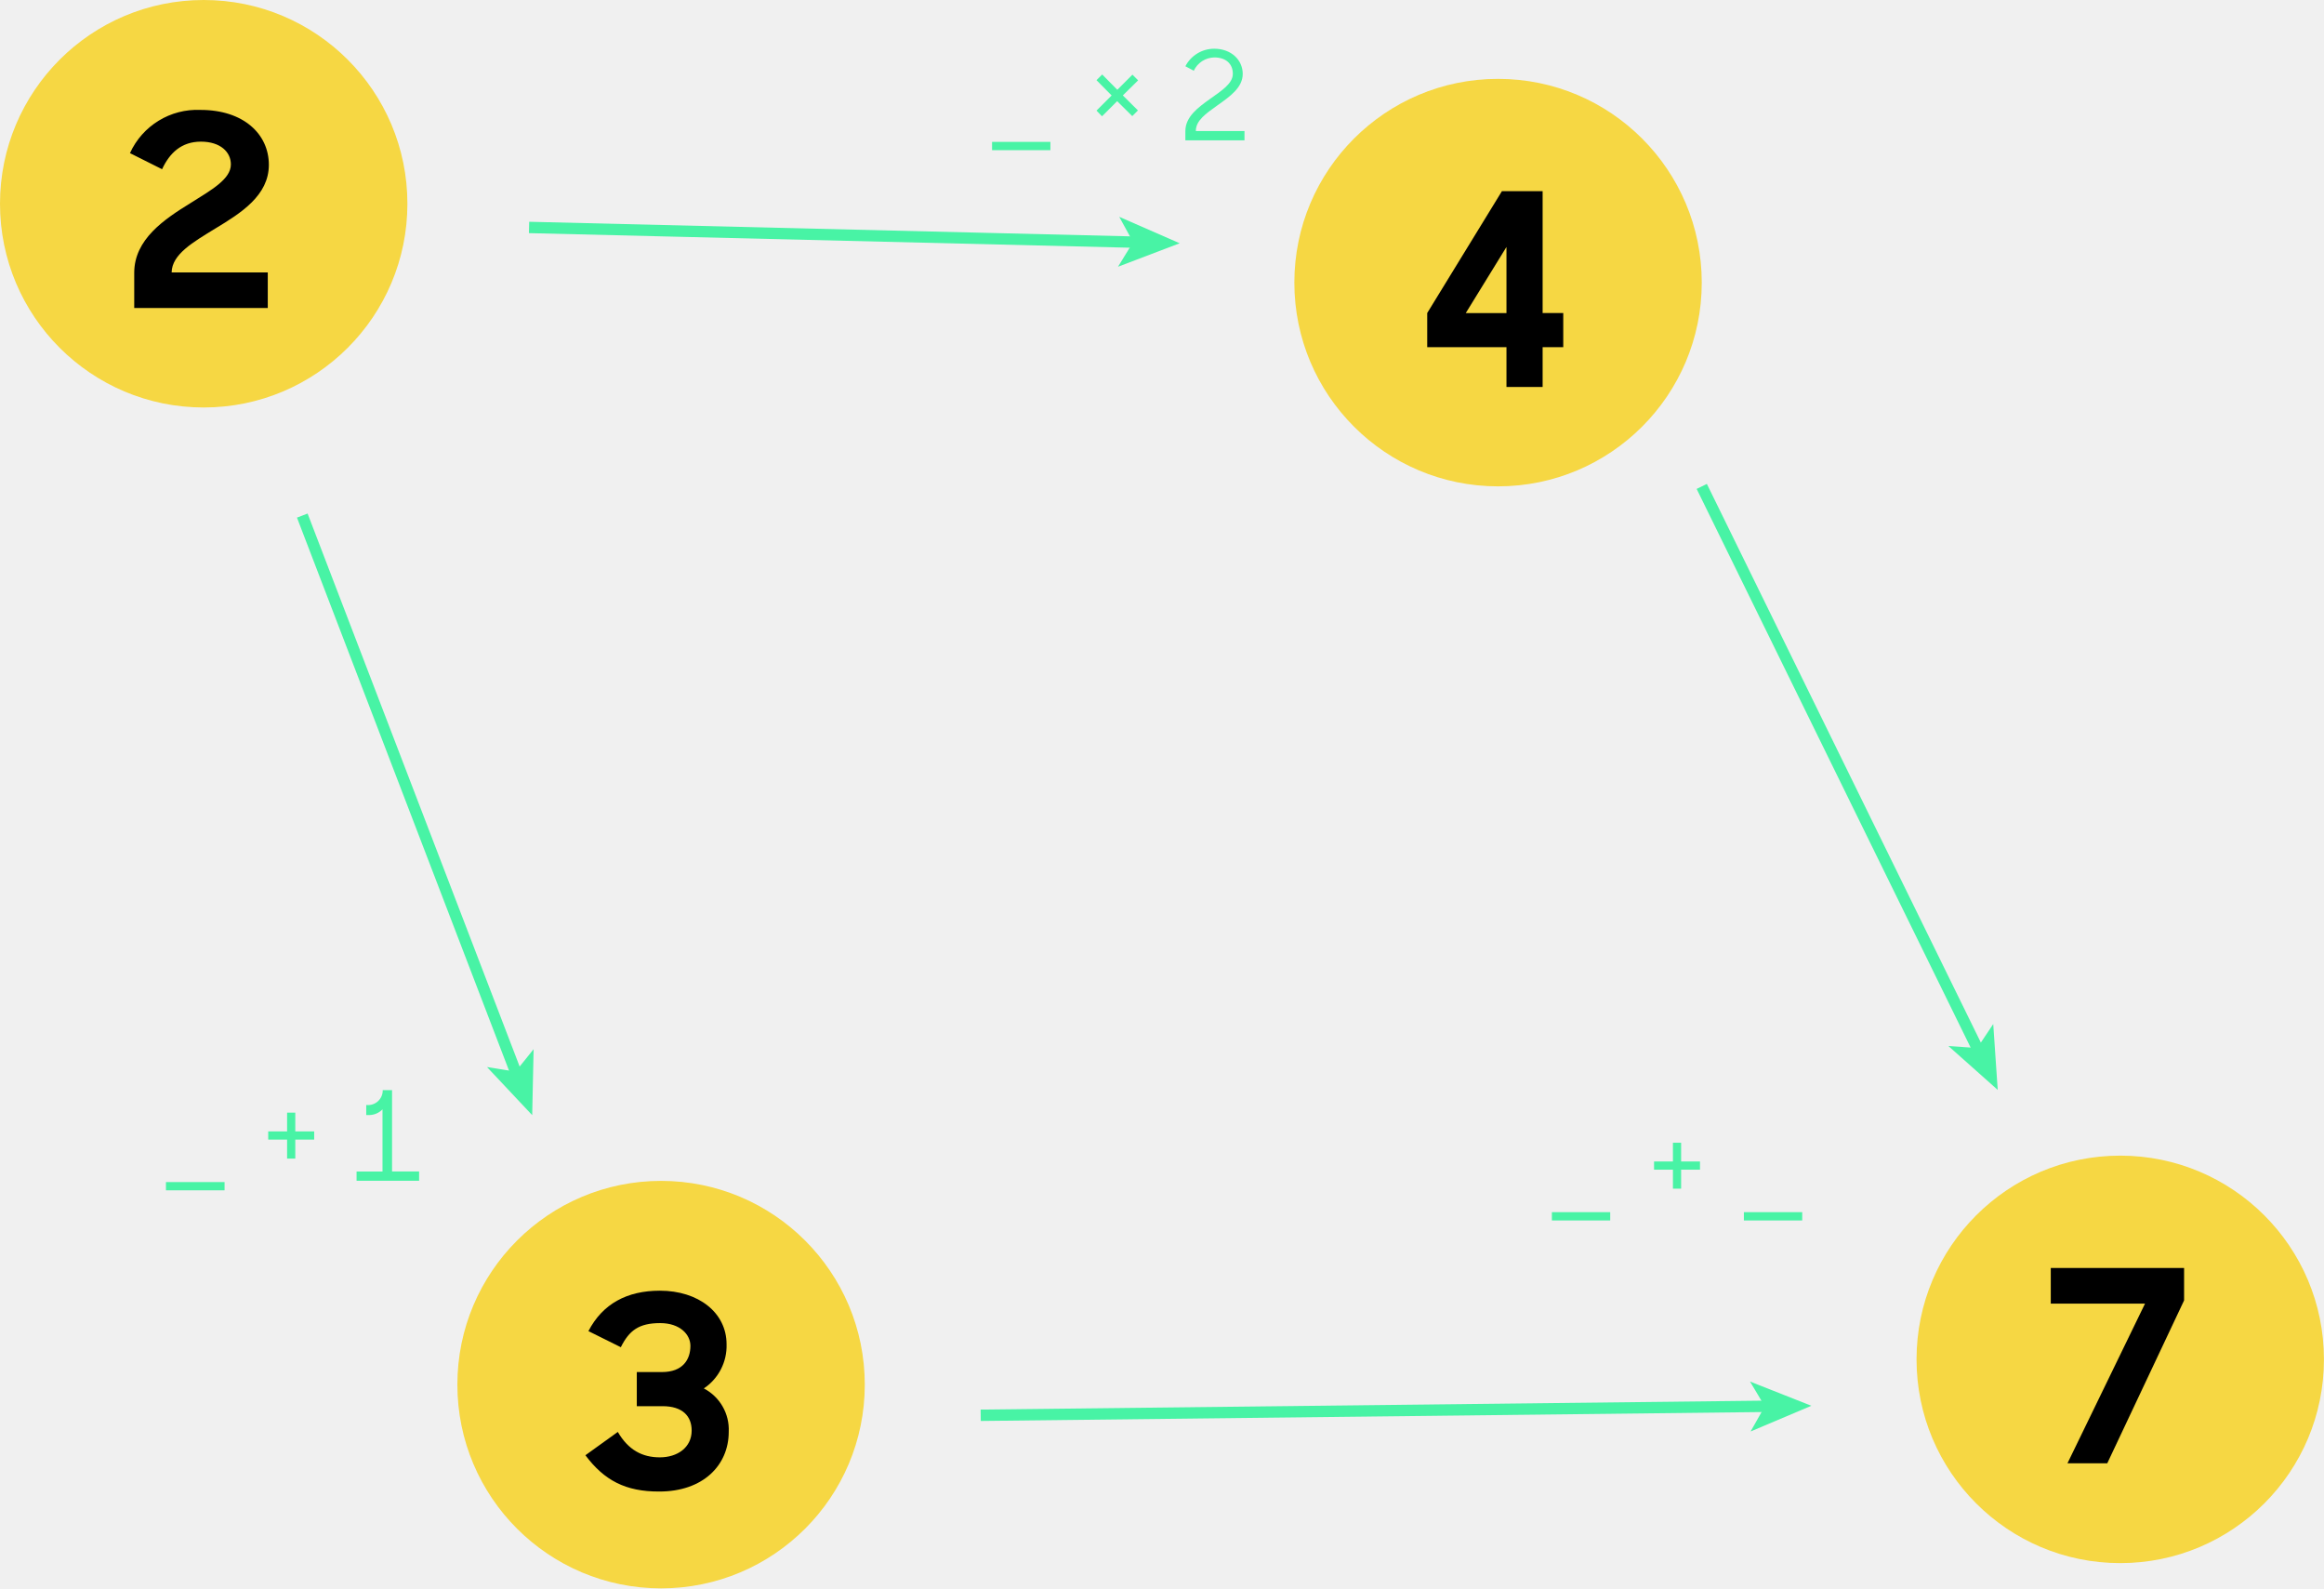
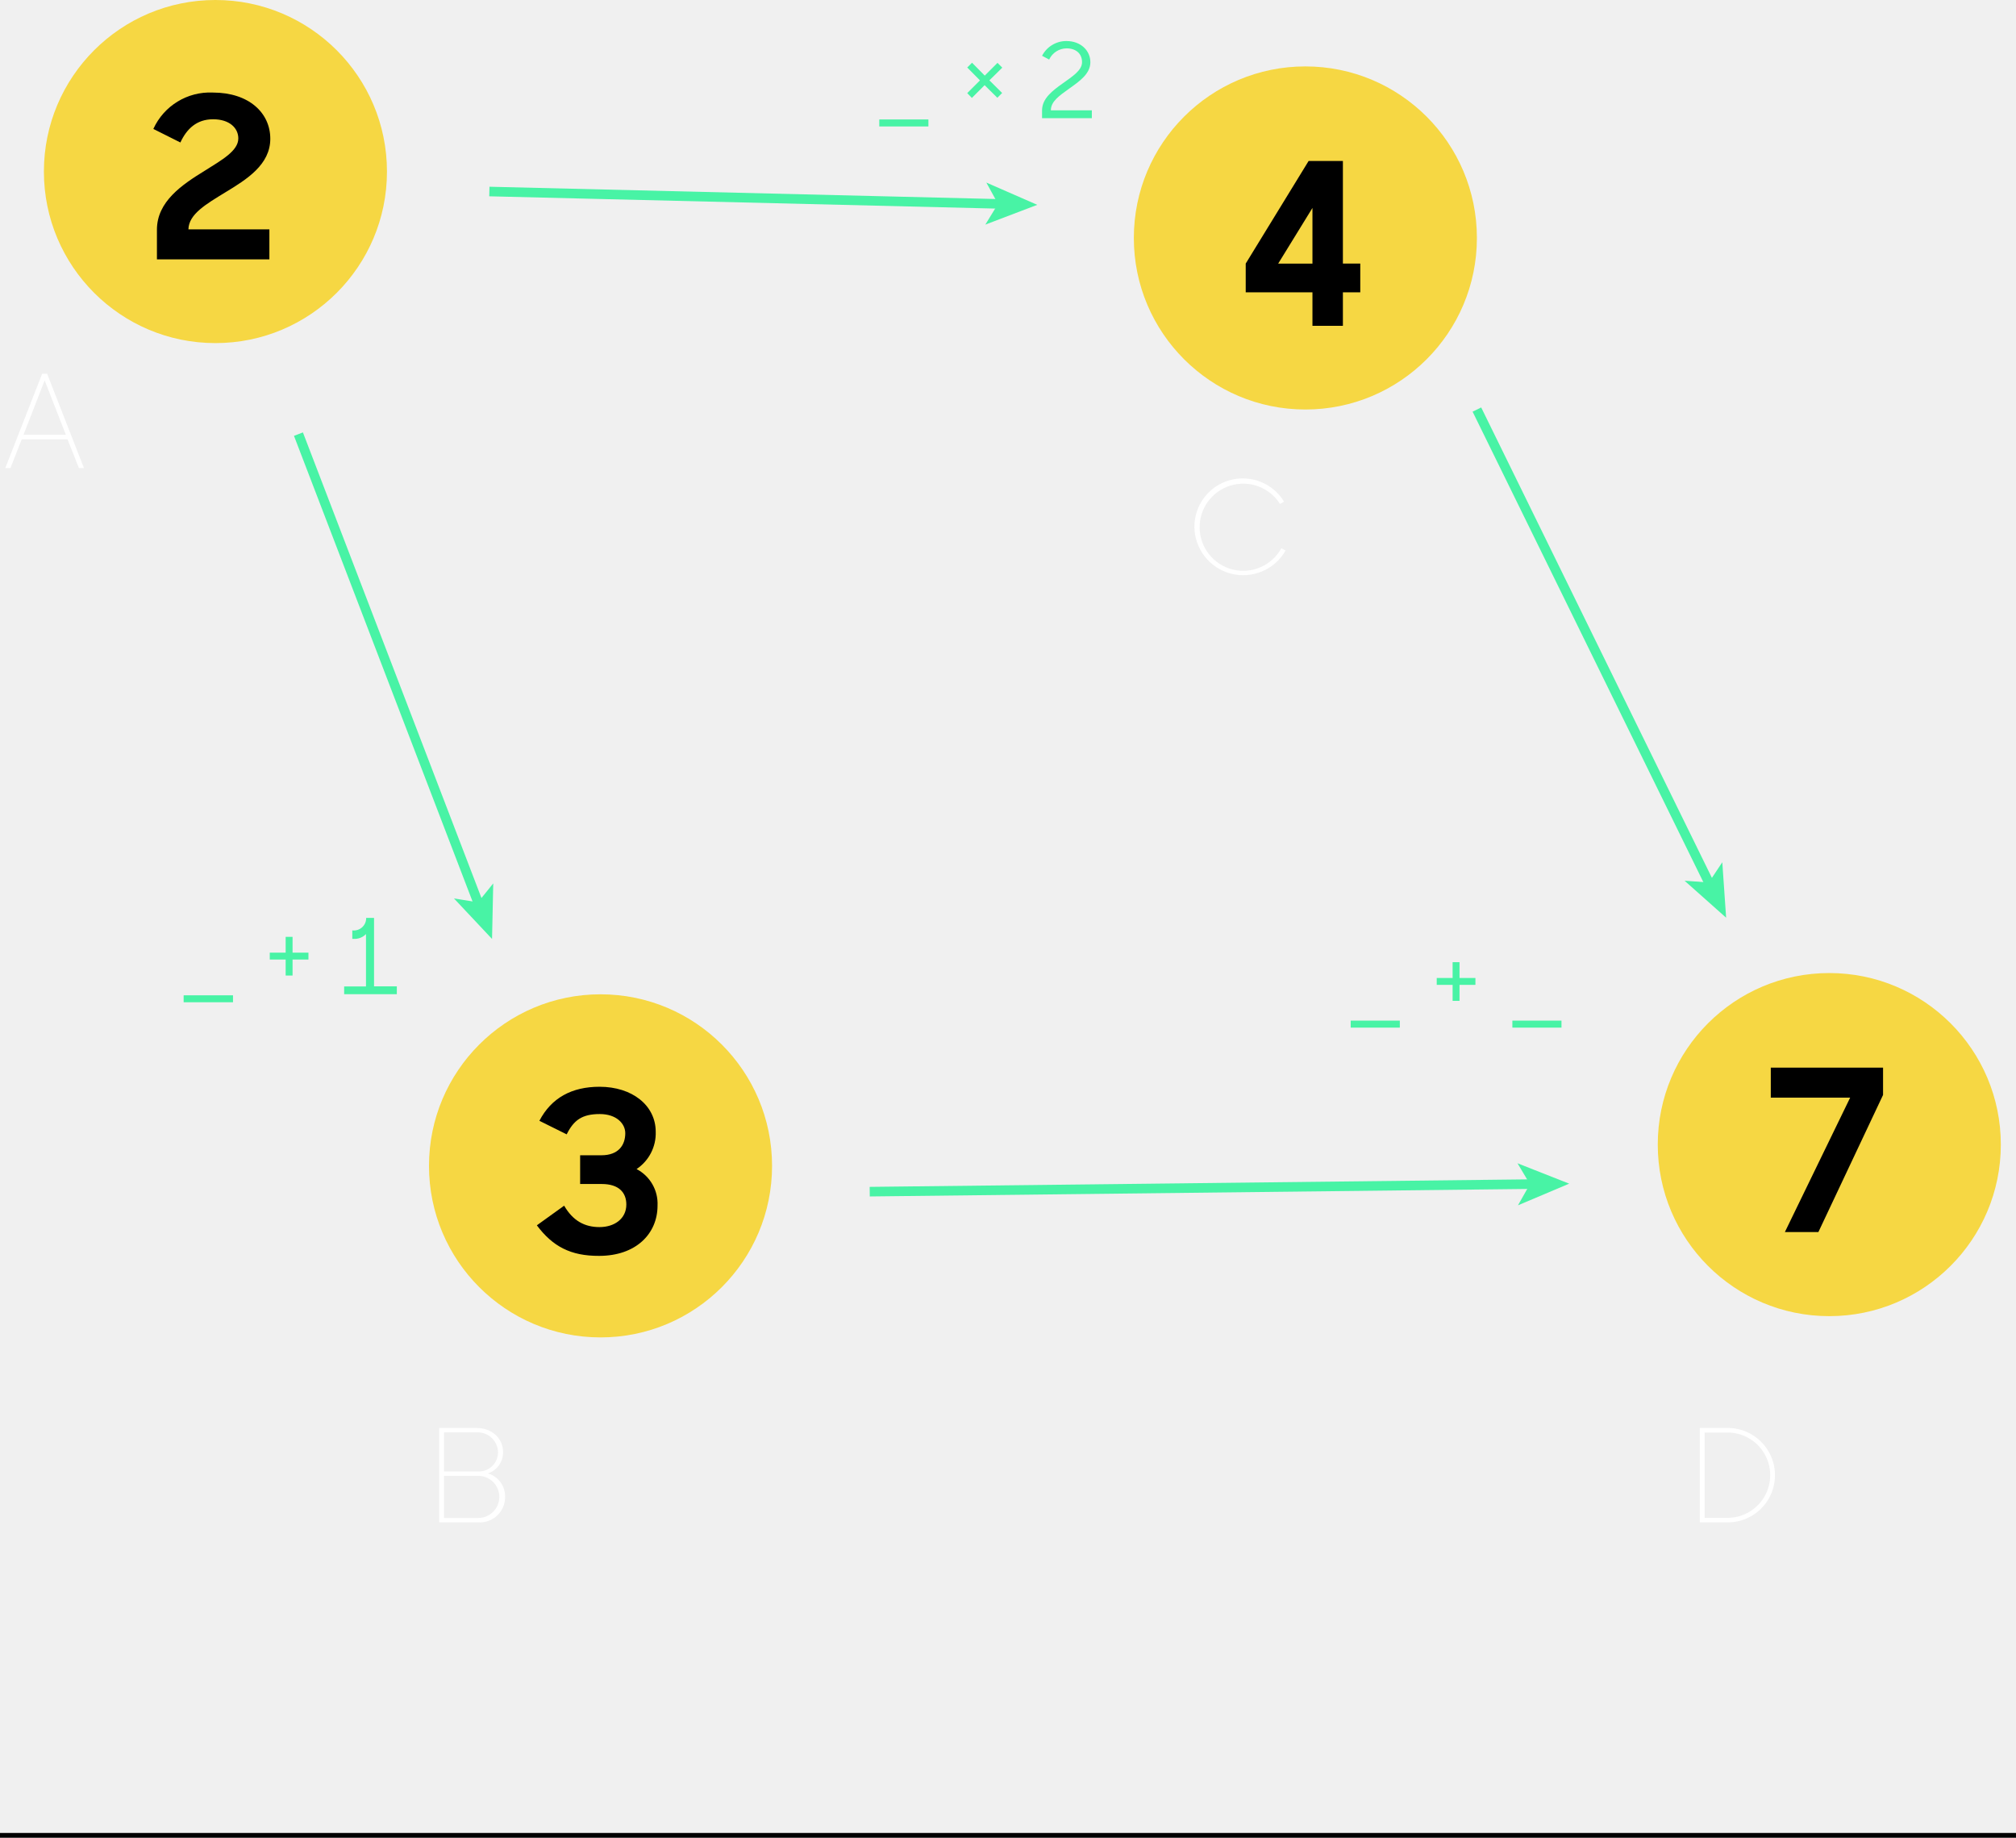
- <svg xmlns="http://www.w3.org/2000/svg" viewBox="0 0 408.78 279.33">
-   <circle cx="35.83" cy="35.83" r="35.83" style="fill:#f6d743" />
-   <path d="M240.11,173.65c0-5.89,5.27-9.42,9.94-12.29,3.67-2.31,7.06-4.19,7.06-6.78,0-2.17-1.84-4-5.27-4s-5.51,2-6.83,4.85l-5.65-2.83A13,13,0,0,1,251.79,145c7.53,0,12,4.24,12,9.65s-4.9,8.48-9.42,11.21c-3.91,2.4-7.63,4.52-7.68,7.72h16.91v6.26H240.11v-6.17Z" transform="translate(-216.5 -125.67)" />
-   <circle cx="116.28" cy="243.5" r="35.83" style="fill:#f6d743" />
-   <path d="M319.47,381.59l5.7-4.1c1.84,3.16,4.28,4.47,7.39,4.47s5.6-1.74,5.6-4.71c0-2.54-1.6-4.29-5.13-4.29h-4.52v-6h4.43c3.67,0,5-2.21,5-4.61,0-2-1.84-4-5.32-4-3.77,0-5.46,1.32-6.92,4.24l-5.7-2.83c2.5-4.8,6.78-7.11,12.57-7.11,6.78,0,11.73,3.86,11.73,9.42a9,9,0,0,1-4,7.77,8.16,8.16,0,0,1,4.38,7.63c0,5.89-4.52,10.5-12.2,10.5C326.53,388,322.77,386,319.47,381.59Z" transform="translate(-216.5 -125.67)" />
-   <circle cx="263.5" cy="49.7" r="35.83" style="fill:#f6d743" />
-   <path d="M481.48,186.72H467.54v-6l13.14-21.43h7.16v21.43h3.63v6h-3.63v7h-6.36v-7Zm0-6V169.1l-7.16,11.63h7.16Z" transform="translate(-216.5 -125.67)" />
-   <circle cx="372.94" cy="239.06" r="35.83" style="fill:#f6d743" />
-   <path d="M593.8,354.92H577.22v-6.26h23.45v5.7L587.16,383h-7Z" transform="translate(-216.5 -125.67)" />
-   <line x1="53.17" y1="90.67" x2="90.88" y2="188.99" style="fill:none;stroke:#48f3a5;stroke-miterlimit:10;stroke-width:2px" />
-   <polygon points="93.61 196.11 85.66 187.65 90.68 188.46 93.86 184.51 93.61 196.11" style="fill:#48f3a5" />
-   <line x1="93.06" y1="40" x2="199.88" y2="42.59" style="fill:none;stroke:#48f3a5;stroke-miterlimit:10;stroke-width:2px" />
-   <polygon points="207.5 42.78 196.65 46.91 199.31 42.58 196.87 38.13 207.5 42.78" style="fill:#48f3a5" />
-   <line x1="172.5" y1="248.89" x2="310.99" y2="247.31" style="fill:none;stroke:#48f3a5;stroke-miterlimit:10;stroke-width:2px" />
-   <polygon points="318.61 247.22 307.92 251.74 310.42 247.32 307.82 242.96 318.61 247.22" style="fill:#48f3a5" />
-   <line x1="299.33" y1="85.54" x2="348.03" y2="184.82" style="fill:none;stroke:#48f3a5;stroke-miterlimit:10;stroke-width:2px" />
-   <polygon points="351.39 191.67 342.71 183.95 347.78 184.31 350.6 180.09 351.39 191.67" style="fill:#48f3a5" />
-   <path d="M245.69,333.55H256V335H245.69v-1.46Z" transform="translate(-216.5 -125.67)" style="fill:#48f3a5" />
-   <path d="M263.67,324.64H267v-3.3h1.44v3.3h3.32v1.44h-3.32v3.34H267v-3.34h-3.32v-1.44Z" transform="translate(-216.5 -125.67)" style="fill:#48f3a5" />
-   <path d="M279.24,331.7h4.54V320.76a3.31,3.31,0,0,1-2.6,1h-0.26V320H281a2.58,2.58,0,0,0,2.82-2.62h1.64v14.3h4.76v1.64h-11V331.7Z" transform="translate(-216.5 -125.67)" style="fill:#48f3a5" />
-   <path d="M391,150.62h10.26v1.46H391v-1.46Z" transform="translate(-216.5 -125.67)" style="fill:#48f3a5" />
-   <path d="M409.37,145.12l2.66-2.66-2.66-2.69,1-1,2.66,2.69,2.66-2.66,1,1L414,142.45l2.66,2.64-1,1L413,143.46l-2.66,2.66Z" transform="translate(-216.5 -125.67)" style="fill:#48f3a5" />
-   <path d="M425,148.72c0-2.51,2.23-4.15,4.35-5.66,1.94-1.4,4-2.66,4-4.41s-1.22-2.88-3.25-2.88a4.06,4.06,0,0,0-3.62,2.34l-1.48-.79a5.71,5.71,0,0,1,5.09-3.08c3,0,5,2,5,4.43s-2.31,4-4.41,5.5-3.84,2.69-3.84,4.54v0h8.56v1.64H425v-1.68Z" transform="translate(-216.5 -125.67)" style="fill:#48f3a5" />
-   <path d="M489.47,338.84h10.26v1.46H489.47v-1.46Z" transform="translate(-216.5 -125.67)" style="fill:#48f3a5" />
-   <path d="M507.44,329.93h3.32v-3.3h1.44v3.3h3.32v1.44h-3.32v3.34h-1.44v-3.34h-3.32v-1.44Z" transform="translate(-216.5 -125.67)" style="fill:#48f3a5" />
-   <path d="M523.24,338.84H533.5v1.46H523.24v-1.46Z" transform="translate(-216.5 -125.67)" style="fill:#48f3a5" />
+ <svg xmlns="http://www.w3.org/2000/svg" viewBox="0 0 421.11 383.83">
+   <circle cx="45" cy="35.83" r="35.83" style="fill:#f6d743" />
+   <path d="M240.11,173.65c0-5.89,5.27-9.42,9.94-12.29,3.67-2.31,7.06-4.19,7.06-6.78,0-2.17-1.84-4-5.27-4s-5.51,2-6.83,4.85l-5.65-2.83A13,13,0,0,1,251.79,145c7.53,0,12,4.24,12,9.65s-4.9,8.48-9.42,11.21c-3.91,2.4-7.63,4.52-7.68,7.72h16.91v6.26H240.11v-6.17Z" transform="translate(-207.33 -125.67)" />
+   <circle cx="125.44" cy="243.5" r="35.83" style="fill:#f6d743" />
+   <path d="M319.47,381.59l5.7-4.1c1.84,3.16,4.28,4.47,7.39,4.47s5.6-1.74,5.6-4.71c0-2.54-1.6-4.29-5.13-4.29h-4.52v-6h4.43c3.67,0,5-2.21,5-4.61,0-2-1.84-4-5.32-4-3.77,0-5.46,1.32-6.92,4.24l-5.7-2.83c2.5-4.8,6.78-7.11,12.57-7.11,6.78,0,11.73,3.86,11.73,9.42a9,9,0,0,1-4,7.77,8.16,8.16,0,0,1,4.38,7.63c0,5.89-4.52,10.5-12.2,10.5C326.53,388,322.77,386,319.47,381.59Z" transform="translate(-207.33 -125.67)" />
+   <circle cx="272.67" cy="49.7" r="35.83" style="fill:#f6d743" />
+   <path d="M481.48,186.72H467.54v-6l13.14-21.43h7.16v21.43h3.63v6h-3.63v7h-6.36v-7Zm0-6V169.1l-7.16,11.63h7.16Z" transform="translate(-207.33 -125.67)" />
+   <circle cx="382.11" cy="239.06" r="35.83" style="fill:#f6d743" />
+   <path d="M593.8,354.92H577.22v-6.26h23.45v5.7L587.16,383h-7Z" transform="translate(-207.33 -125.67)" />
+   <line x1="62.34" y1="90.67" x2="100.05" y2="188.99" style="fill:none;stroke:#48f3a5;stroke-miterlimit:10;stroke-width:2px" />
+   <polygon points="102.78 196.11 94.83 187.65 99.84 188.46 103.03 184.51 102.78 196.11" style="fill:#48f3a5" />
+   <line x1="102.22" y1="40" x2="209.04" y2="42.59" style="fill:none;stroke:#48f3a5;stroke-miterlimit:10;stroke-width:2px" />
+   <polygon points="216.67 42.78 205.82 46.91 208.47 42.58 206.03 38.13 216.67 42.78" style="fill:#48f3a5" />
+   <line x1="181.67" y1="248.89" x2="320.15" y2="247.31" style="fill:none;stroke:#48f3a5;stroke-miterlimit:10;stroke-width:2px" />
+   <polygon points="327.78 247.22 317.08 251.74 319.58 247.32 316.98 242.96 327.78 247.22" style="fill:#48f3a5" />
+   <line x1="308.5" y1="85.54" x2="357.2" y2="184.82" style="fill:none;stroke:#48f3a5;stroke-miterlimit:10;stroke-width:2px" />
+   <polygon points="360.56 191.67 351.88 183.95 356.95 184.31 359.76 180.09 360.56 191.67" style="fill:#48f3a5" />
+   <path d="M245.69,333.55H256V335H245.69v-1.46Z" transform="translate(-207.33 -125.67)" style="fill:#48f3a5" />
+   <path d="M263.67,324.64H267v-3.3h1.44v3.3h3.32v1.44h-3.32v3.34H267v-3.34h-3.32v-1.44Z" transform="translate(-207.33 -125.67)" style="fill:#48f3a5" />
+   <path d="M279.24,331.7h4.54V320.76a3.31,3.31,0,0,1-2.6,1h-0.26V320H281a2.58,2.58,0,0,0,2.82-2.62h1.64v14.3h4.76v1.64h-11V331.7Z" transform="translate(-207.33 -125.67)" style="fill:#48f3a5" />
+   <path d="M391,150.62h10.26v1.46H391v-1.46Z" transform="translate(-207.33 -125.67)" style="fill:#48f3a5" />
+   <path d="M409.37,145.12l2.66-2.66-2.66-2.69,1-1,2.66,2.69,2.66-2.66,1,1L414,142.45l2.66,2.64-1,1L413,143.46l-2.66,2.66Z" transform="translate(-207.33 -125.67)" style="fill:#48f3a5" />
+   <path d="M425,148.72c0-2.51,2.23-4.15,4.35-5.66,1.94-1.4,4-2.66,4-4.41s-1.22-2.88-3.25-2.88a4.06,4.06,0,0,0-3.62,2.34l-1.48-.79a5.71,5.71,0,0,1,5.09-3.08c3,0,5,2,5,4.43s-2.31,4-4.41,5.5-3.84,2.69-3.84,4.54v0h8.56v1.64H425v-1.68Z" transform="translate(-207.33 -125.67)" style="fill:#48f3a5" />
+   <path d="M489.47,338.84h10.26v1.46H489.47v-1.46Z" transform="translate(-207.33 -125.67)" style="fill:#48f3a5" />
+   <path d="M507.44,329.93h3.32v-3.3h1.44v3.3h3.32v1.44h-3.32v3.34h-1.44v-3.34h-3.32v-1.44Z" transform="translate(-207.33 -125.67)" style="fill:#48f3a5" />
+   <path d="M523.24,338.84H533.5v1.46H523.24v-1.46Z" transform="translate(-207.33 -125.67)" style="fill:#48f3a5" />
+   <path d="M216.13,203.74h1.05l7.69,19.7h-1.05l-2.38-6h-9.58l-2.35,6h-1.08Zm-3.89,12.74h8.85l-4.43-11.36Z" transform="translate(-207.33 -125.67)" style="fill:#fff" />
+   <path d="M299.08,423.92h7.85c3.1,0,5.48,2.13,5.48,5a4.6,4.6,0,0,1-3.16,4.48,5,5,0,0,1,3.59,4.94,5.27,5.27,0,0,1-5.56,5.29h-8.21V423.92Zm1,0.92V433h7.1a4,4,0,0,0,4.18-4.08,4.24,4.24,0,0,0-4.48-4.08h-6.8Zm0,9.07v8.8h7.15a4.4,4.4,0,1,0,0-8.8h-7.18Z" transform="translate(-207.33 -125.67)" style="fill:#fff" />
+   <path d="M456.82,235.7a10.1,10.1,0,0,1,18.73-5.26l-0.84.49a9.1,9.1,0,1,0,.27,9.26l0.89,0.46A10.19,10.19,0,0,1,456.82,235.7Z" transform="translate(-207.33 -125.67)" style="fill:#fff" />
+   <path d="M562.41,423.92h5.51a9.86,9.86,0,1,1,0,19.71h-5.53V423.92Zm1,0.95v17.81h4.48a8.91,8.91,0,1,0,0-17.81h-4.45Z" transform="translate(-207.33 -125.67)" style="fill:#fff" />
+   <line y1="383.33" x2="421.11" y2="383.33" style="fill:none;stroke:#000;stroke-miterlimit:10" />
</svg>
